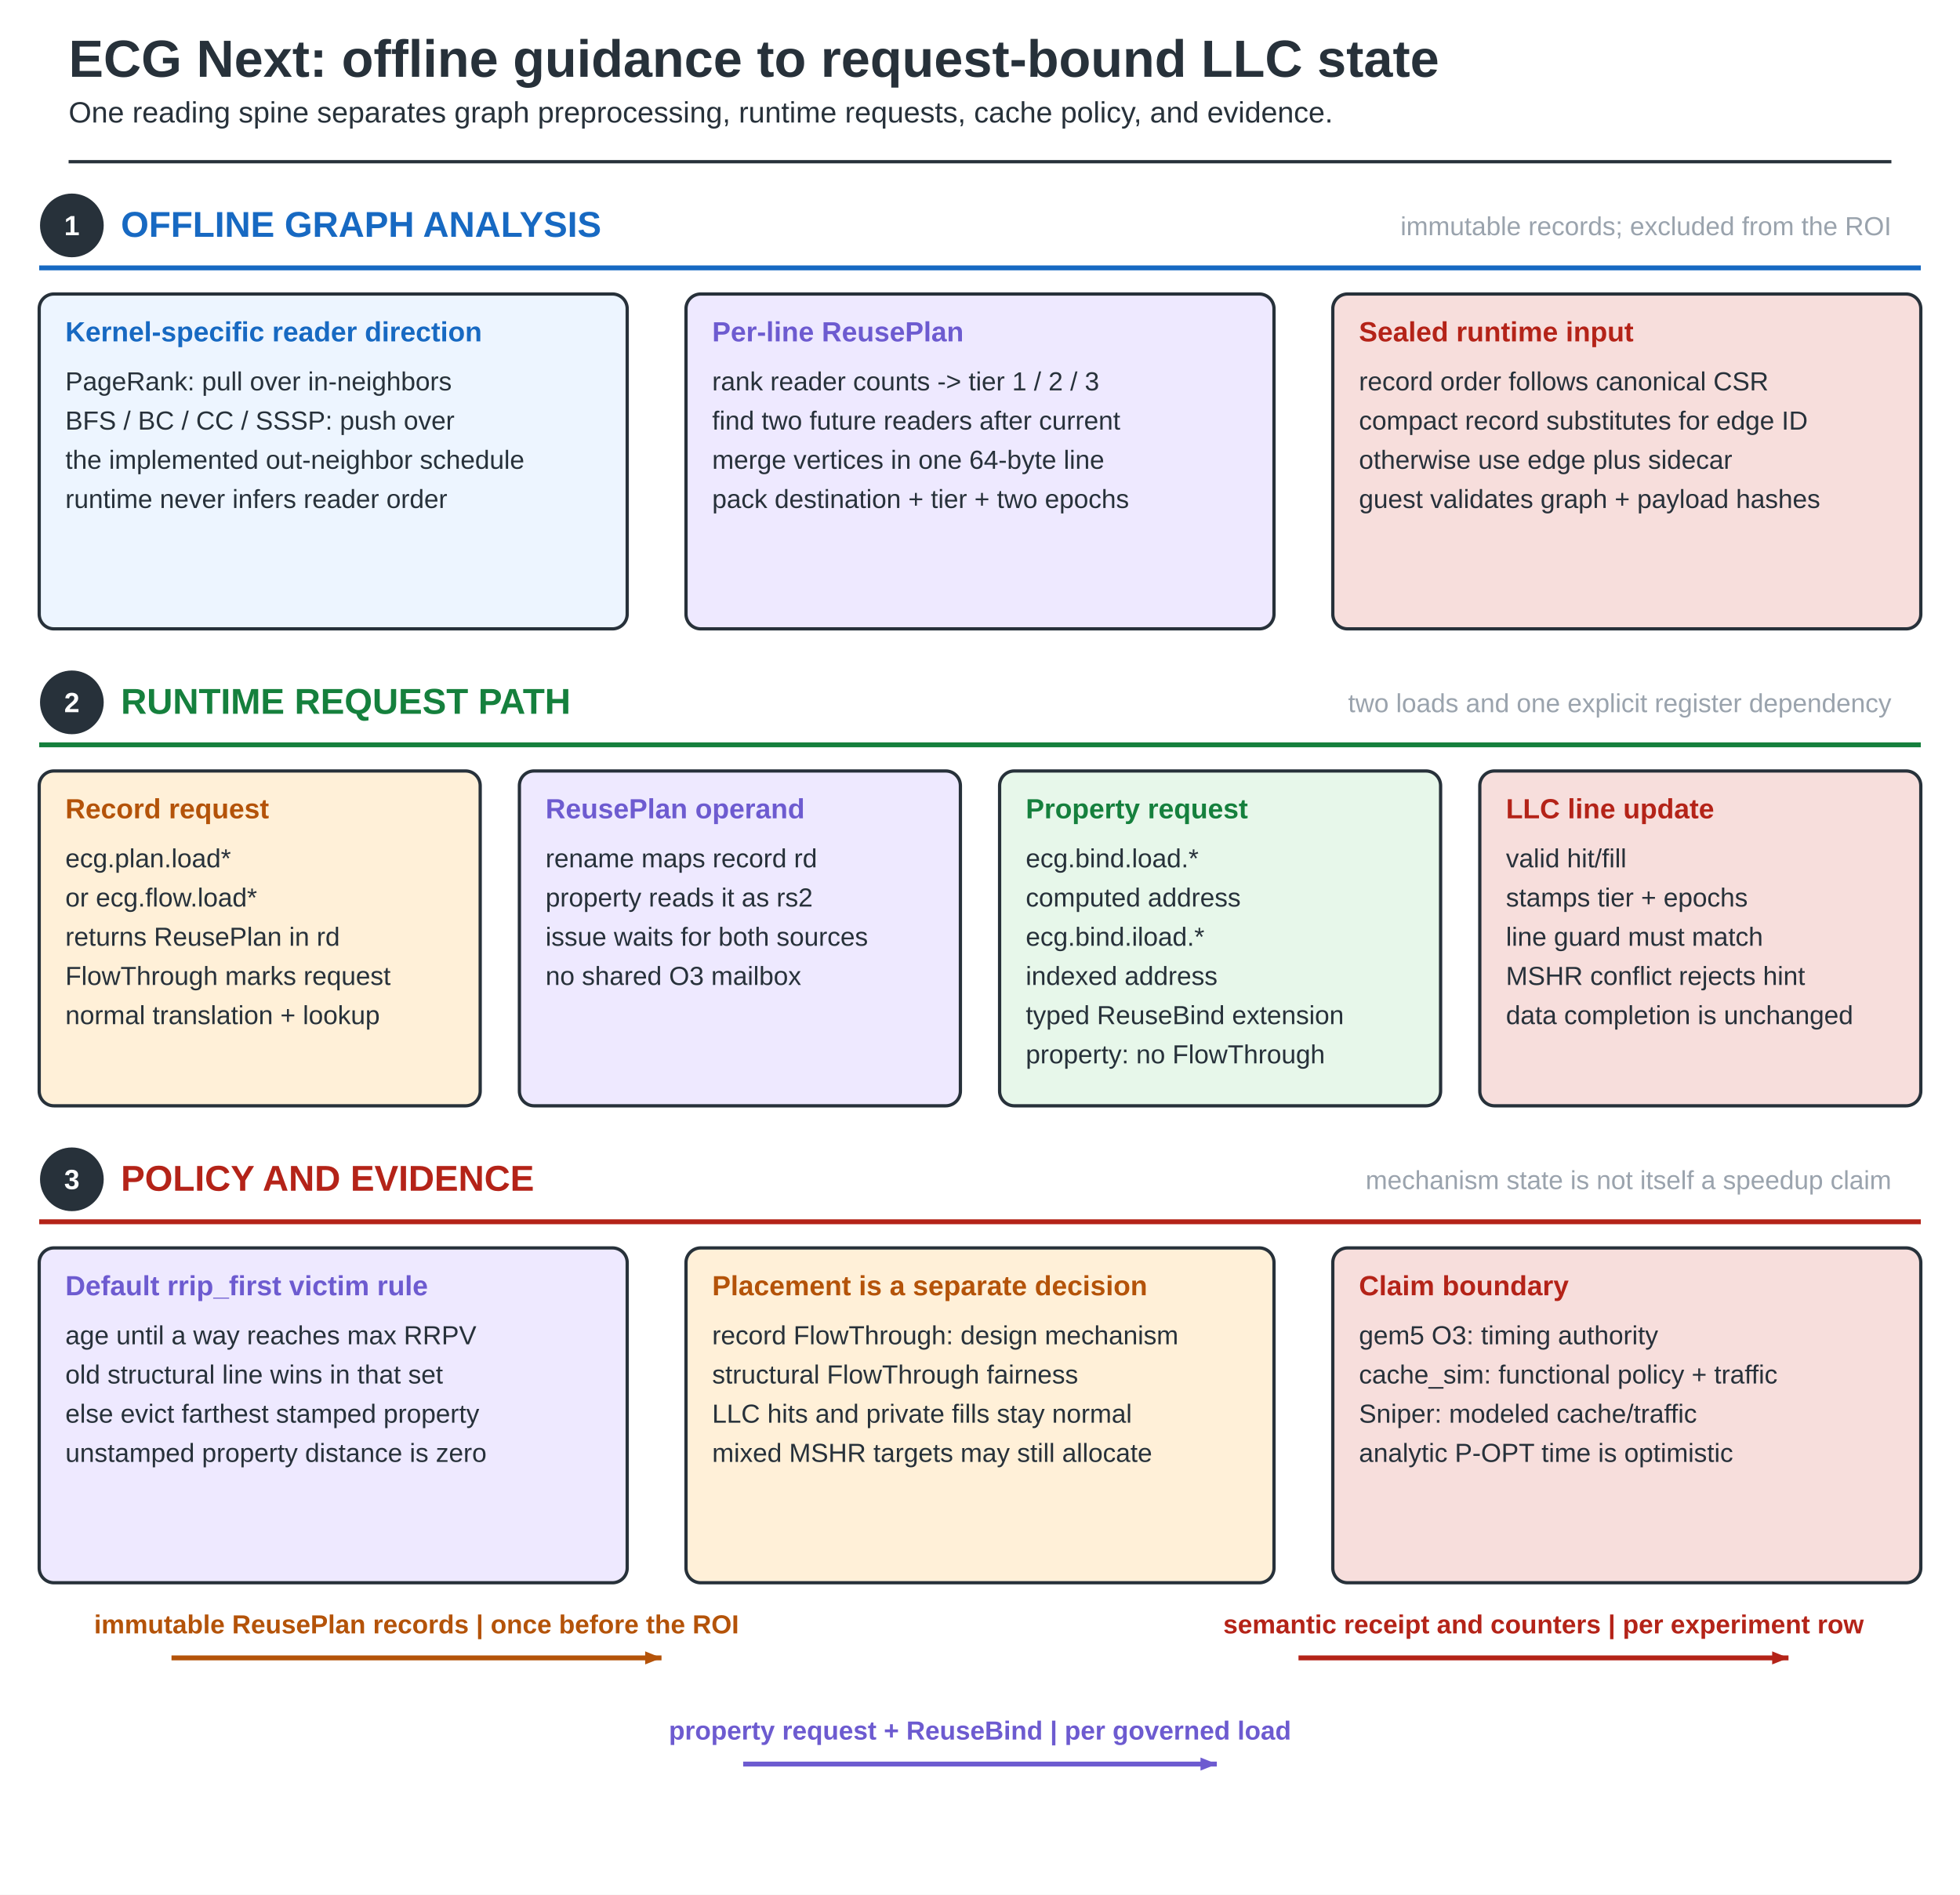
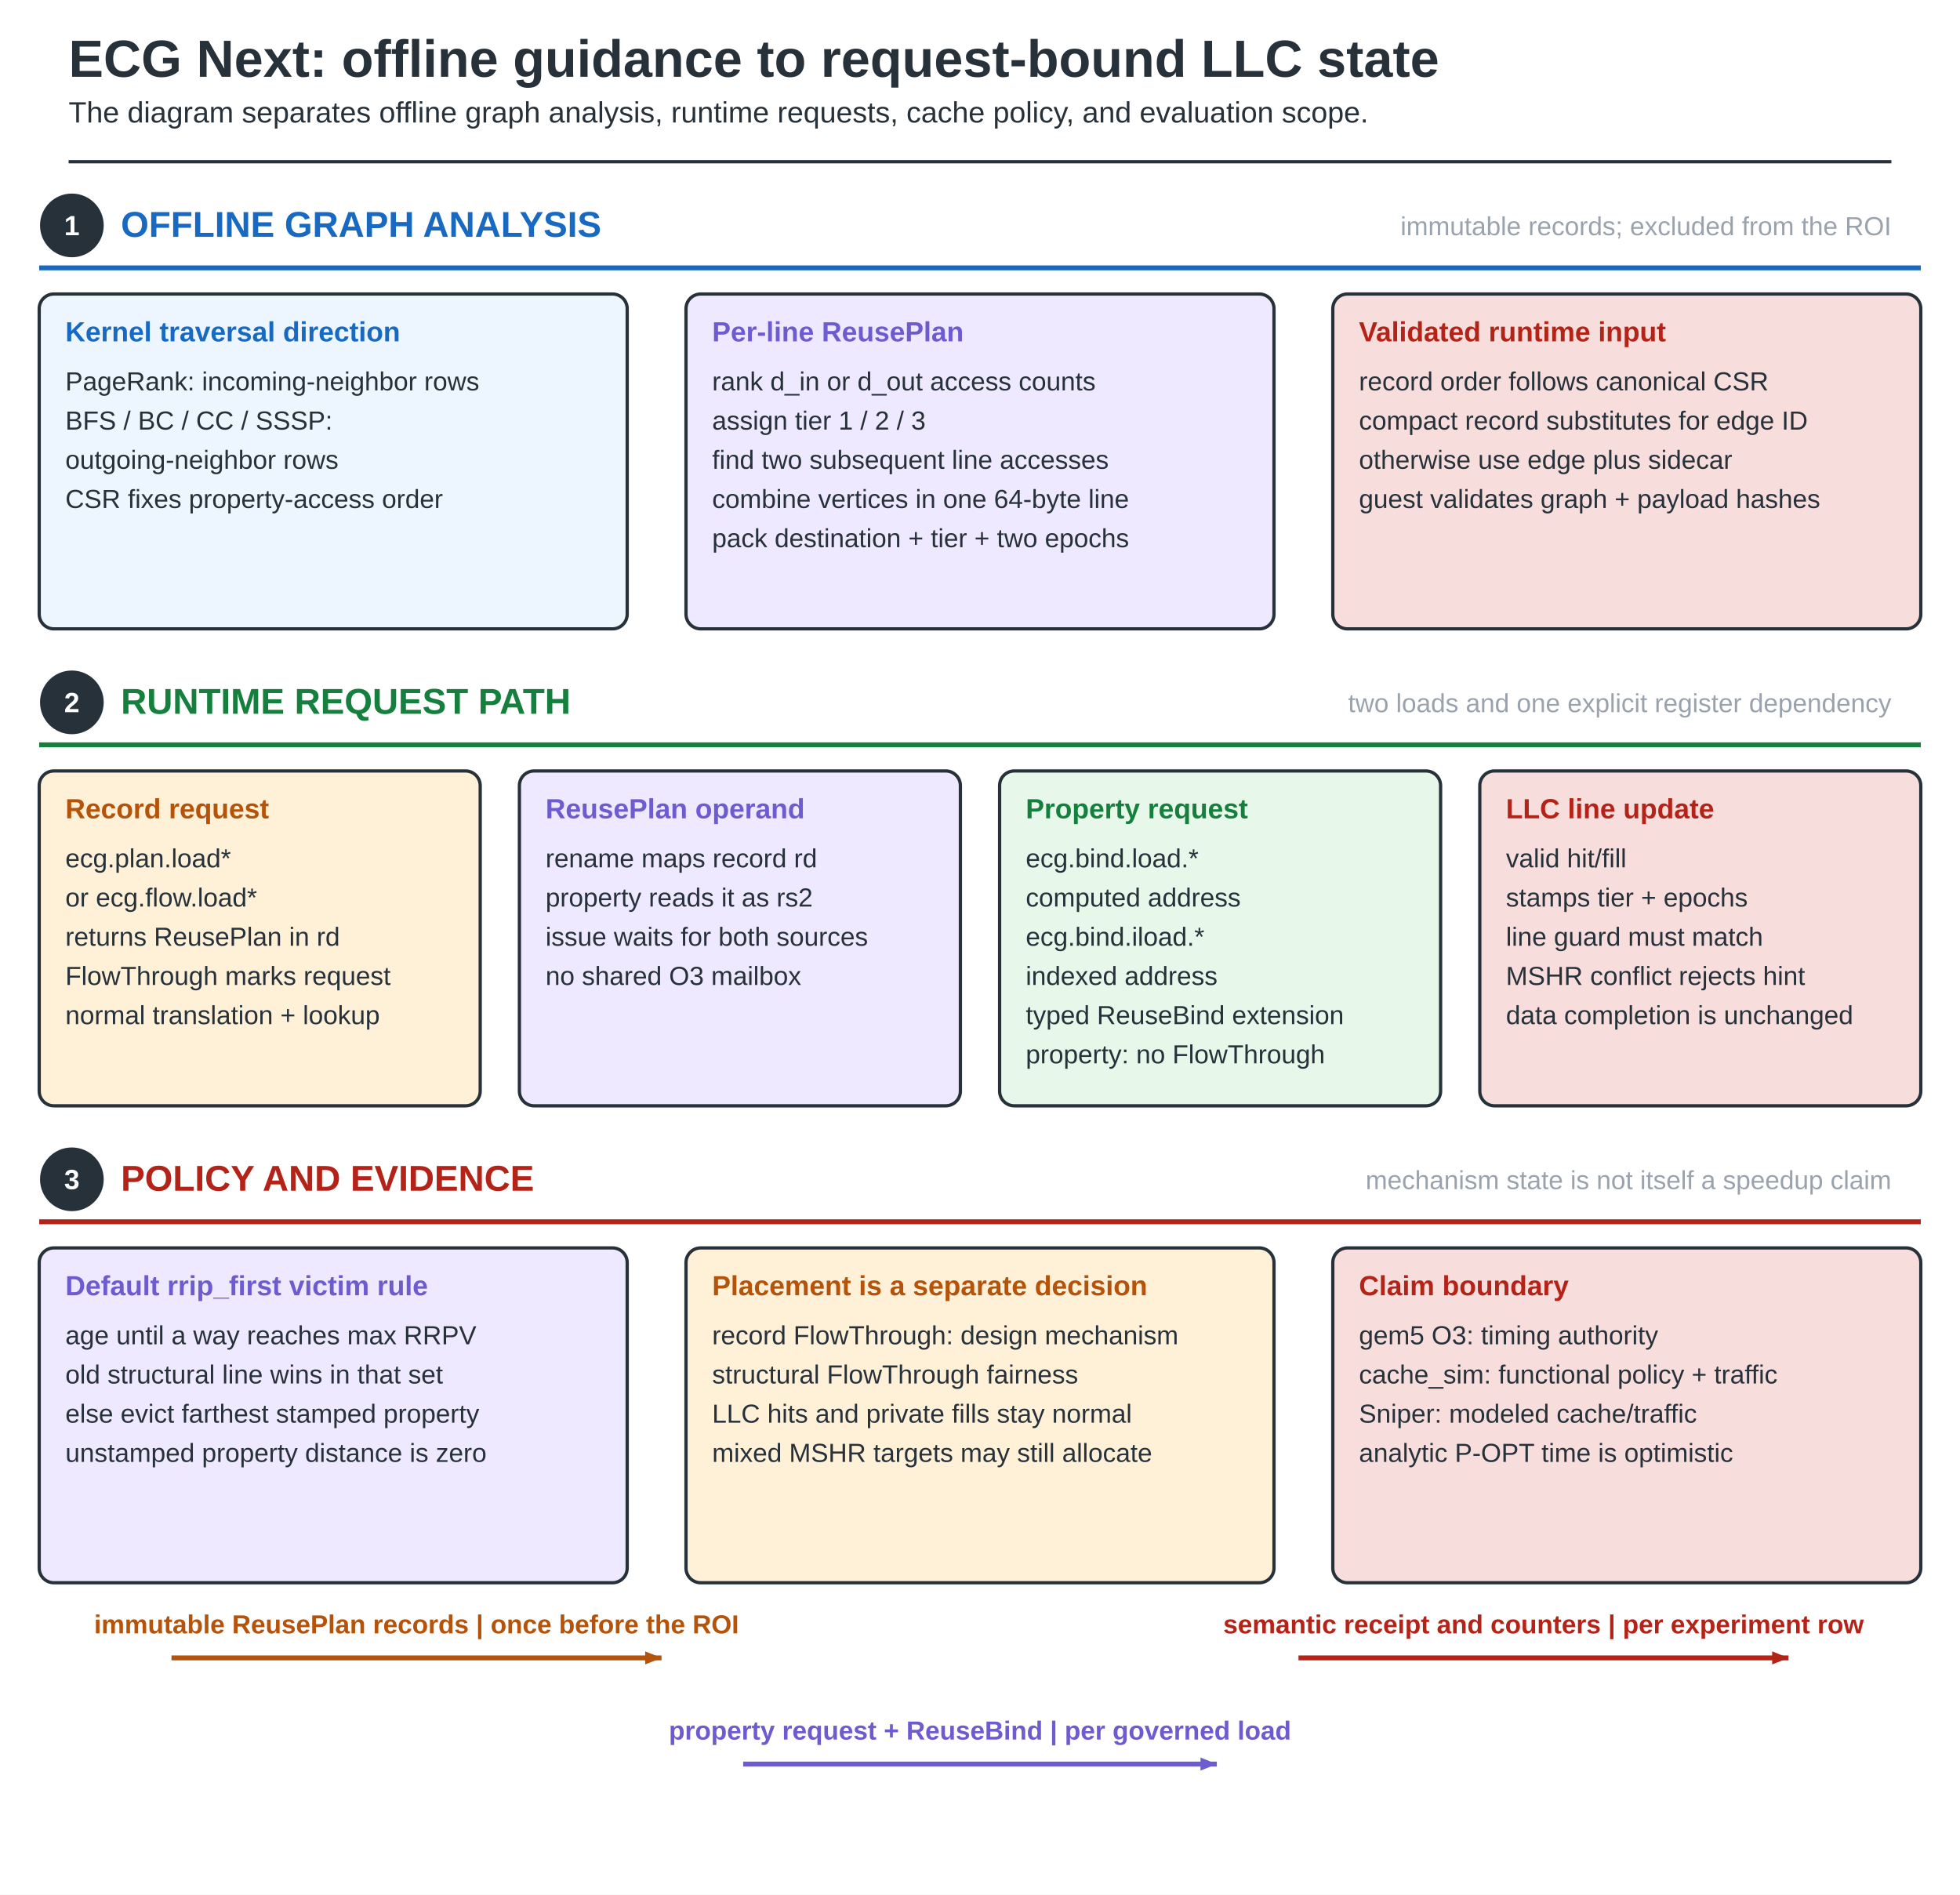
<svg xmlns="http://www.w3.org/2000/svg" width="1200" height="1160" viewBox="0 0 1200 1160" role="img" aria-labelledby="title desc" fill="#27313A" data-figure-schema="ecg-public/v1">
  <defs>
    <marker id="arrow-blue" viewBox="0 0 10 8" markerWidth="10" markerHeight="8" refX="10" refY="4" orient="auto" markerUnits="userSpaceOnUse">
      <path d="M0 0 L10 4 L0 8 Z" fill="#1769C2" />
    </marker>
    <marker id="arrow-green" viewBox="0 0 10 8" markerWidth="10" markerHeight="8" refX="10" refY="4" orient="auto" markerUnits="userSpaceOnUse">
      <path d="M0 0 L10 4 L0 8 Z" fill="#15803D" />
    </marker>
    <marker id="arrow-amber" viewBox="0 0 10 8" markerWidth="10" markerHeight="8" refX="10" refY="4" orient="auto" markerUnits="userSpaceOnUse">
      <path d="M0 0 L10 4 L0 8 Z" fill="#B45309" />
    </marker>
    <marker id="arrow-red" viewBox="0 0 10 8" markerWidth="10" markerHeight="8" refX="10" refY="4" orient="auto" markerUnits="userSpaceOnUse">
      <path d="M0 0 L10 4 L0 8 Z" fill="#B42318" />
    </marker>
    <marker id="arrow-purple" viewBox="0 0 10 8" markerWidth="10" markerHeight="8" refX="10" refY="4" orient="auto" markerUnits="userSpaceOnUse">
      <path d="M0 0 L10 4 L0 8 Z" fill="#6D5BD0" />
    </marker>
    <marker id="arrow-gray" viewBox="0 0 10 8" markerWidth="10" markerHeight="8" refX="10" refY="4" orient="auto" markerUnits="userSpaceOnUse">
      <path d="M0 0 L10 4 L0 8 Z" fill="#9AA3AD" />
    </marker>
    <marker id="arrow-ink" viewBox="0 0 10 8" markerWidth="10" markerHeight="8" refX="10" refY="4" orient="auto" markerUnits="userSpaceOnUse">
      <path d="M0 0 L10 4 L0 8 Z" fill="#27313A" />
    </marker>
    <style>
      :root { color-scheme: light dark; }
      @media (prefers-color-scheme: dark) {
        [fill="#FFFFFF"]{fill:#1E2327}[stroke="#FFFFFF"]{stroke:#1E2327}
        [fill="#F8F6EC"]{fill:#252A2E}[stroke="#F8F6EC"]{stroke:#252A2E}
        [fill="#EDF5FF"]{fill:#273846}[stroke="#EDF5FF"]{stroke:#273846}
        [fill="#E7F7EA"]{fill:#24382A}[stroke="#E7F7EA"]{stroke:#24382A}
        [fill="#FFF0D8"]{fill:#3B3122}[stroke="#FFF0D8"]{stroke:#3B3122}
        [fill="#F7DEDC"]{fill:#3D292A}[stroke="#F7DEDC"]{stroke:#3D292A}
        [fill="#EEE9FF"]{fill:#302C3C}[stroke="#EEE9FF"]{stroke:#302C3C}
        [fill="#27313A"]{fill:#ECE7DD}[stroke="#27313A"]{stroke:#ECE7DD}
        [fill="#9AA3AD"]{fill:#747D86}[stroke="#9AA3AD"]{stroke:#747D86}
        [fill="#1769C2"]{fill:#63A8FF}[stroke="#1769C2"]{stroke:#63A8FF}
        [fill="#15803D"]{fill:#63D68B}[stroke="#15803D"]{stroke:#63D68B}
        [fill="#B45309"]{fill:#F0B35A}[stroke="#B45309"]{stroke:#F0B35A}
        [fill="#6D5BD0"]{fill:#A79BF0}[stroke="#6D5BD0"]{stroke:#A79BF0}
        [fill="#B42318"]{fill:#F09B95}[stroke="#B42318"]{stroke:#F09B95}
      }
      .sans{font-family:Arial,Helvetica,sans-serif}
      .mono{font-family:"SFMono-Regular",Consolas,monospace}
      .title{font-size:32px;font-weight:700}
      .subtitle{font-size:18px}
      .heading{font-size:22px;font-weight:700}
      .label{font-size:17px;font-weight:700}
      .body{font-size:16px}
</style>
  </defs>
  <rect x="0" y="0" width="1200" height="1160" fill="#FFFFFF" />
  <text x="42" y="47" text-anchor="start" class="sans title" fill="#27313A" font-weight="700">ECG Next: offline guidance to request-bound LLC state</text>
-   <text x="42" y="75" text-anchor="start" class="sans subtitle" fill="#27313A">One reading spine separates graph preprocessing, runtime requests, cache policy, and evidence.</text>
+   <text x="42" y="75" text-anchor="start" class="sans subtitle" fill="#27313A">The diagram separates offline graph analysis, runtime requests, cache policy, and evaluation scope.</text>
  <line x1="42" y1="99" x2="1158" y2="99" stroke="#27313A" stroke-width="2" />
  <circle cx="44" cy="138" r="19" fill="#27313A" stroke="#27313A" stroke-width="1" />
  <text x="44" y="144" text-anchor="middle" class="sans label" fill="#FFFFFF" font-weight="700">1</text>
  <text x="74" y="145" text-anchor="start" class="sans heading" fill="#1769C2" font-weight="700">OFFLINE GRAPH ANALYSIS</text>
  <text x="1158" y="144" text-anchor="end" class="sans body" fill="#9AA3AD">immutable records; excluded from the ROI</text>
  <line x1="24" y1="164" x2="1176" y2="164" stroke="#1769C2" stroke-width="3" />
  <rect x="24" y="180" width="360" height="205" rx="9" fill="#EDF5FF" stroke="#27313A" stroke-width="2" />
-   <text x="40" y="209" text-anchor="start" class="sans label" fill="#1769C2" font-weight="700">Kernel-specific reader direction</text>
-   <text x="40" y="239" text-anchor="start" class="sans body" fill="#27313A">PageRank: pull over in-neighbors</text>
-   <text x="40" y="263" text-anchor="start" class="sans body" fill="#27313A">BFS / BC / CC / SSSP: push over</text>
-   <text x="40" y="287" text-anchor="start" class="sans body" fill="#27313A">the implemented out-neighbor schedule</text>
-   <text x="40" y="311" text-anchor="start" class="sans body" fill="#27313A">runtime never infers reader order</text>
+   <text x="40" y="209" text-anchor="start" class="sans label" fill="#1769C2" font-weight="700">Kernel traversal direction</text>
+   <text x="40" y="239" text-anchor="start" class="sans body" fill="#27313A">PageRank: incoming-neighbor rows</text>
+   <text x="40" y="263" text-anchor="start" class="sans body" fill="#27313A">BFS / BC / CC / SSSP:</text>
+   <text x="40" y="287" text-anchor="start" class="sans body" fill="#27313A">outgoing-neighbor rows</text>
+   <text x="40" y="311" text-anchor="start" class="sans body" fill="#27313A">CSR fixes property-access order</text>
  <rect x="420" y="180" width="360" height="205" rx="9" fill="#EEE9FF" stroke="#27313A" stroke-width="2" />
  <text x="436" y="209" text-anchor="start" class="sans label" fill="#6D5BD0" font-weight="700">Per-line ReusePlan</text>
-   <text x="436" y="239" text-anchor="start" class="sans body" fill="#27313A">rank reader counts -&gt; tier 1 / 2 / 3</text>
-   <text x="436" y="263" text-anchor="start" class="sans body" fill="#27313A">find two future readers after current</text>
-   <text x="436" y="287" text-anchor="start" class="sans body" fill="#27313A">merge vertices in one 64-byte line</text>
-   <text x="436" y="311" text-anchor="start" class="sans body" fill="#27313A">pack destination + tier + two epochs</text>
+   <text x="436" y="239" text-anchor="start" class="sans body" fill="#27313A">rank d_in or d_out access counts</text>
+   <text x="436" y="263" text-anchor="start" class="sans body" fill="#27313A">assign tier 1 / 2 / 3</text>
+   <text x="436" y="287" text-anchor="start" class="sans body" fill="#27313A">find two subsequent line accesses</text>
+   <text x="436" y="311" text-anchor="start" class="sans body" fill="#27313A">combine vertices in one 64-byte line</text>
+   <text x="436" y="335" text-anchor="start" class="sans body" fill="#27313A">pack destination + tier + two epochs</text>
  <rect x="816" y="180" width="360" height="205" rx="9" fill="#F7DEDC" stroke="#27313A" stroke-width="2" />
-   <text x="832" y="209" text-anchor="start" class="sans label" fill="#B42318" font-weight="700">Sealed runtime input</text>
+   <text x="832" y="209" text-anchor="start" class="sans label" fill="#B42318" font-weight="700">Validated runtime input</text>
  <text x="832" y="239" text-anchor="start" class="sans body" fill="#27313A">record order follows canonical CSR</text>
  <text x="832" y="263" text-anchor="start" class="sans body" fill="#27313A">compact record substitutes for edge ID</text>
  <text x="832" y="287" text-anchor="start" class="sans body" fill="#27313A">otherwise use edge plus sidecar</text>
  <text x="832" y="311" text-anchor="start" class="sans body" fill="#27313A">guest validates graph + payload hashes</text>
  <circle cx="44" cy="430" r="19" fill="#27313A" stroke="#27313A" stroke-width="1" />
  <text x="44" y="436" text-anchor="middle" class="sans label" fill="#FFFFFF" font-weight="700">2</text>
  <text x="74" y="437" text-anchor="start" class="sans heading" fill="#15803D" font-weight="700">RUNTIME REQUEST PATH</text>
  <text x="1158" y="436" text-anchor="end" class="sans body" fill="#9AA3AD">two loads and one explicit register dependency</text>
  <line x1="24" y1="456" x2="1176" y2="456" stroke="#15803D" stroke-width="3" />
  <rect x="24" y="472" width="270" height="205" rx="9" fill="#FFF0D8" stroke="#27313A" stroke-width="2" />
  <text x="40" y="501" text-anchor="start" class="sans label" fill="#B45309" font-weight="700">Record request</text>
  <text x="40" y="531" text-anchor="start" class="sans body" fill="#27313A">ecg.plan.load*</text>
  <text x="40" y="555" text-anchor="start" class="sans body" fill="#27313A">or ecg.flow.load*</text>
  <text x="40" y="579" text-anchor="start" class="sans body" fill="#27313A">returns ReusePlan in rd</text>
  <text x="40" y="603" text-anchor="start" class="sans body" fill="#27313A">FlowThrough marks request</text>
  <text x="40" y="627" text-anchor="start" class="sans body" fill="#27313A">normal translation + lookup</text>
  <rect x="318" y="472" width="270" height="205" rx="9" fill="#EEE9FF" stroke="#27313A" stroke-width="2" />
  <text x="334" y="501" text-anchor="start" class="sans label" fill="#6D5BD0" font-weight="700">ReusePlan operand</text>
  <text x="334" y="531" text-anchor="start" class="sans body" fill="#27313A">rename maps record rd</text>
  <text x="334" y="555" text-anchor="start" class="sans body" fill="#27313A">property reads it as rs2</text>
  <text x="334" y="579" text-anchor="start" class="sans body" fill="#27313A">issue waits for both sources</text>
  <text x="334" y="603" text-anchor="start" class="sans body" fill="#27313A">no shared O3 mailbox</text>
  <rect x="612" y="472" width="270" height="205" rx="9" fill="#E7F7EA" stroke="#27313A" stroke-width="2" />
  <text x="628" y="501" text-anchor="start" class="sans label" fill="#15803D" font-weight="700">Property request</text>
  <text x="628" y="531" text-anchor="start" class="sans body" fill="#27313A">ecg.bind.load.*</text>
  <text x="628" y="555" text-anchor="start" class="sans body" fill="#27313A">computed address</text>
  <text x="628" y="579" text-anchor="start" class="sans body" fill="#27313A">ecg.bind.iload.*</text>
  <text x="628" y="603" text-anchor="start" class="sans body" fill="#27313A">indexed address</text>
  <text x="628" y="627" text-anchor="start" class="sans body" fill="#27313A">typed ReuseBind extension</text>
  <text x="628" y="651" text-anchor="start" class="sans body" fill="#27313A">property: no FlowThrough</text>
  <rect x="906" y="472" width="270" height="205" rx="9" fill="#F7DEDC" stroke="#27313A" stroke-width="2" />
  <text x="922" y="501" text-anchor="start" class="sans label" fill="#B42318" font-weight="700">LLC line update</text>
  <text x="922" y="531" text-anchor="start" class="sans body" fill="#27313A">valid hit/fill</text>
  <text x="922" y="555" text-anchor="start" class="sans body" fill="#27313A">stamps tier + epochs</text>
  <text x="922" y="579" text-anchor="start" class="sans body" fill="#27313A">line guard must match</text>
  <text x="922" y="603" text-anchor="start" class="sans body" fill="#27313A">MSHR conflict rejects hint</text>
  <text x="922" y="627" text-anchor="start" class="sans body" fill="#27313A">data completion is unchanged</text>
  <circle cx="44" cy="722" r="19" fill="#27313A" stroke="#27313A" stroke-width="1" />
  <text x="44" y="728" text-anchor="middle" class="sans label" fill="#FFFFFF" font-weight="700">3</text>
  <text x="74" y="729" text-anchor="start" class="sans heading" fill="#B42318" font-weight="700">POLICY AND EVIDENCE</text>
  <text x="1158" y="728" text-anchor="end" class="sans body" fill="#9AA3AD">mechanism state is not itself a speedup claim</text>
  <line x1="24" y1="748" x2="1176" y2="748" stroke="#B42318" stroke-width="3" />
  <rect x="24" y="764" width="360" height="205" rx="9" fill="#EEE9FF" stroke="#27313A" stroke-width="2" />
  <text x="40" y="793" text-anchor="start" class="sans label" fill="#6D5BD0" font-weight="700">Default rrip_first victim rule</text>
  <text x="40" y="823" text-anchor="start" class="sans body" fill="#27313A">age until a way reaches max RRPV</text>
  <text x="40" y="847" text-anchor="start" class="sans body" fill="#27313A">old structural line wins in that set</text>
  <text x="40" y="871" text-anchor="start" class="sans body" fill="#27313A">else evict farthest stamped property</text>
  <text x="40" y="895" text-anchor="start" class="sans body" fill="#27313A">unstamped property distance is zero</text>
  <rect x="420" y="764" width="360" height="205" rx="9" fill="#FFF0D8" stroke="#27313A" stroke-width="2" />
  <text x="436" y="793" text-anchor="start" class="sans label" fill="#B45309" font-weight="700">Placement is a separate decision</text>
  <text x="436" y="823" text-anchor="start" class="sans body" fill="#27313A">record FlowThrough: design mechanism</text>
  <text x="436" y="847" text-anchor="start" class="sans body" fill="#27313A">structural FlowThrough fairness</text>
  <text x="436" y="871" text-anchor="start" class="sans body" fill="#27313A">LLC hits and private fills stay normal</text>
  <text x="436" y="895" text-anchor="start" class="sans body" fill="#27313A">mixed MSHR targets may still allocate</text>
  <rect x="816" y="764" width="360" height="205" rx="9" fill="#F7DEDC" stroke="#27313A" stroke-width="2" />
  <text x="832" y="793" text-anchor="start" class="sans label" fill="#B42318" font-weight="700">Claim boundary</text>
  <text x="832" y="823" text-anchor="start" class="sans body" fill="#27313A">gem5 O3: timing authority</text>
  <text x="832" y="847" text-anchor="start" class="sans body" fill="#27313A">cache_sim: functional policy + traffic</text>
  <text x="832" y="871" text-anchor="start" class="sans body" fill="#27313A">Sniper: modeled cache/traffic</text>
  <text x="832" y="895" text-anchor="start" class="sans body" fill="#27313A">analytic P-OPT time is optimistic</text>
  <path d="M105 1015 L405 1015" fill="none" stroke="#B45309" stroke-width="3" marker-end="url(#arrow-amber)" data-flow-kind="transfer" data-flow-label="immutable ReusePlan records" data-flow-cadence="once before the ROI" />
  <text x="255" y="1000" text-anchor="middle" class="sans body" fill="#B45309" font-weight="700">immutable ReusePlan records | once before the ROI</text>
  <path d="M455 1080 L745 1080" fill="none" stroke="#6D5BD0" stroke-width="3" marker-end="url(#arrow-purple)" data-flow-kind="transfer" data-flow-label="property request + ReuseBind" data-flow-cadence="per governed load" />
  <text x="600" y="1065" text-anchor="middle" class="sans body" fill="#6D5BD0" font-weight="700">property request + ReuseBind | per governed load</text>
  <path d="M795 1015 L1095 1015" fill="none" stroke="#B42318" stroke-width="3" marker-end="url(#arrow-red)" data-flow-kind="transfer" data-flow-label="semantic receipt and counters" data-flow-cadence="per experiment row" />
  <text x="945" y="1000" text-anchor="middle" class="sans body" fill="#B42318" font-weight="700">semantic receipt and counters | per experiment row</text>
</svg>
